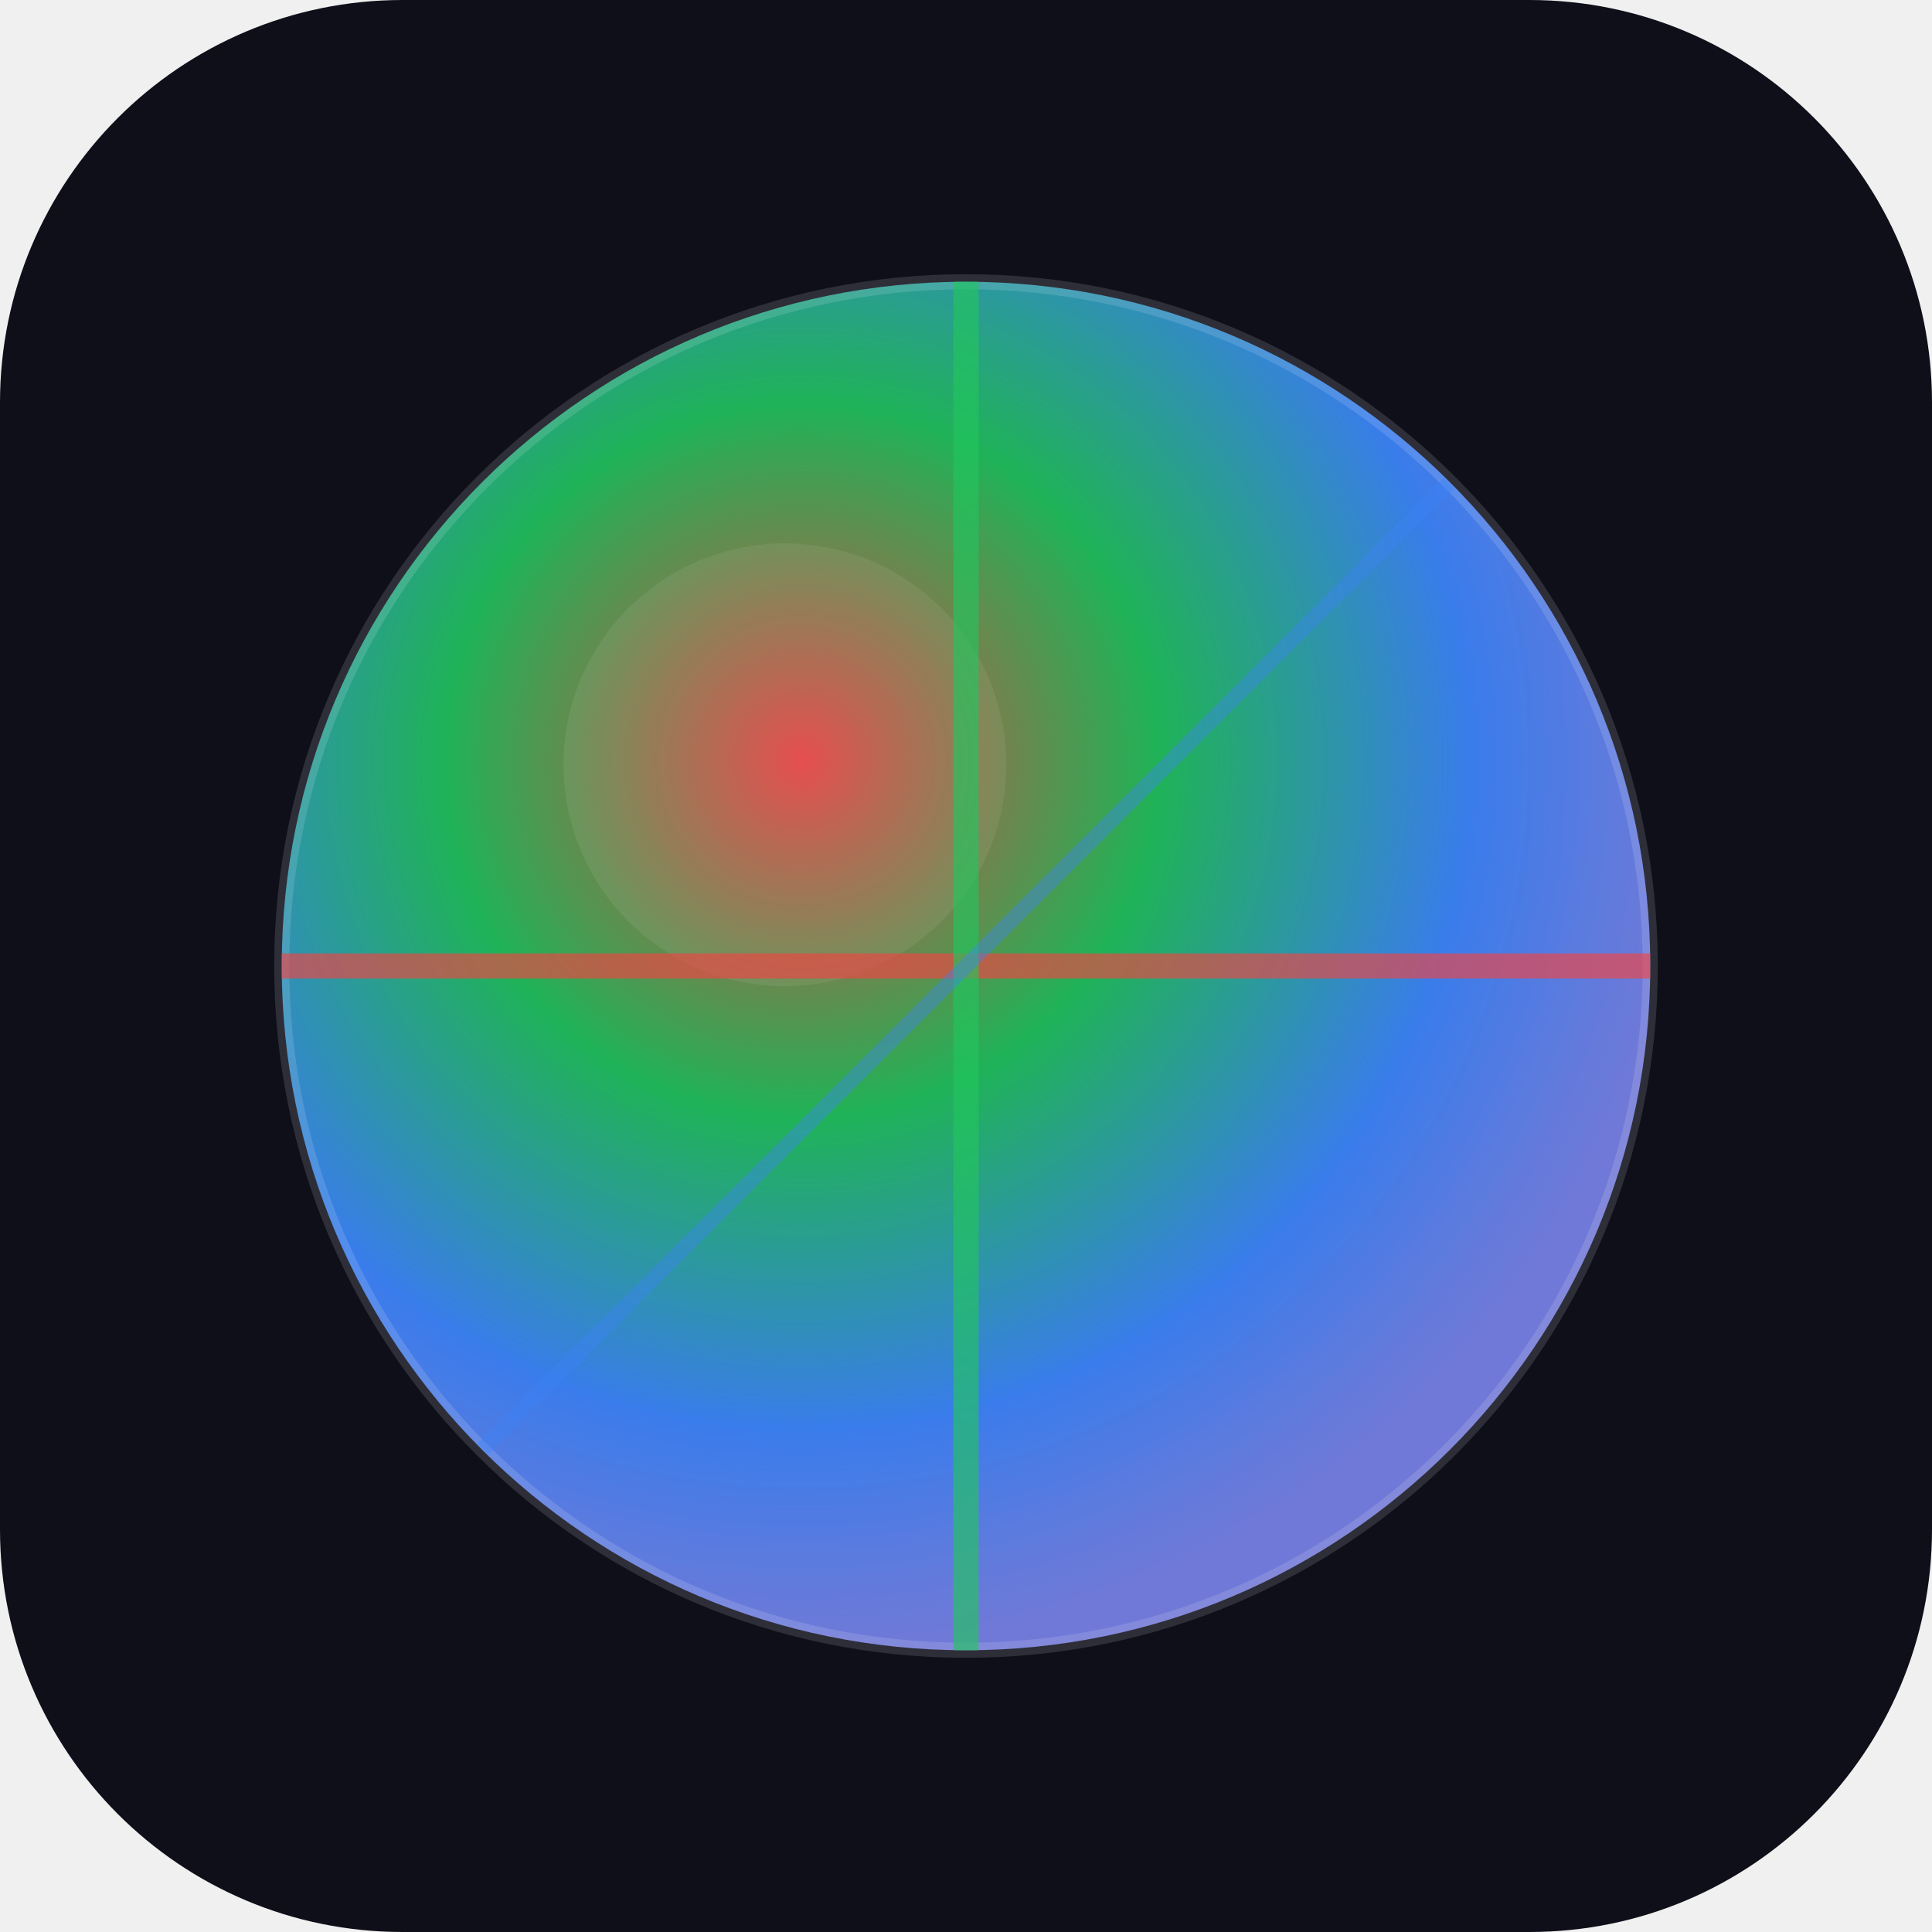
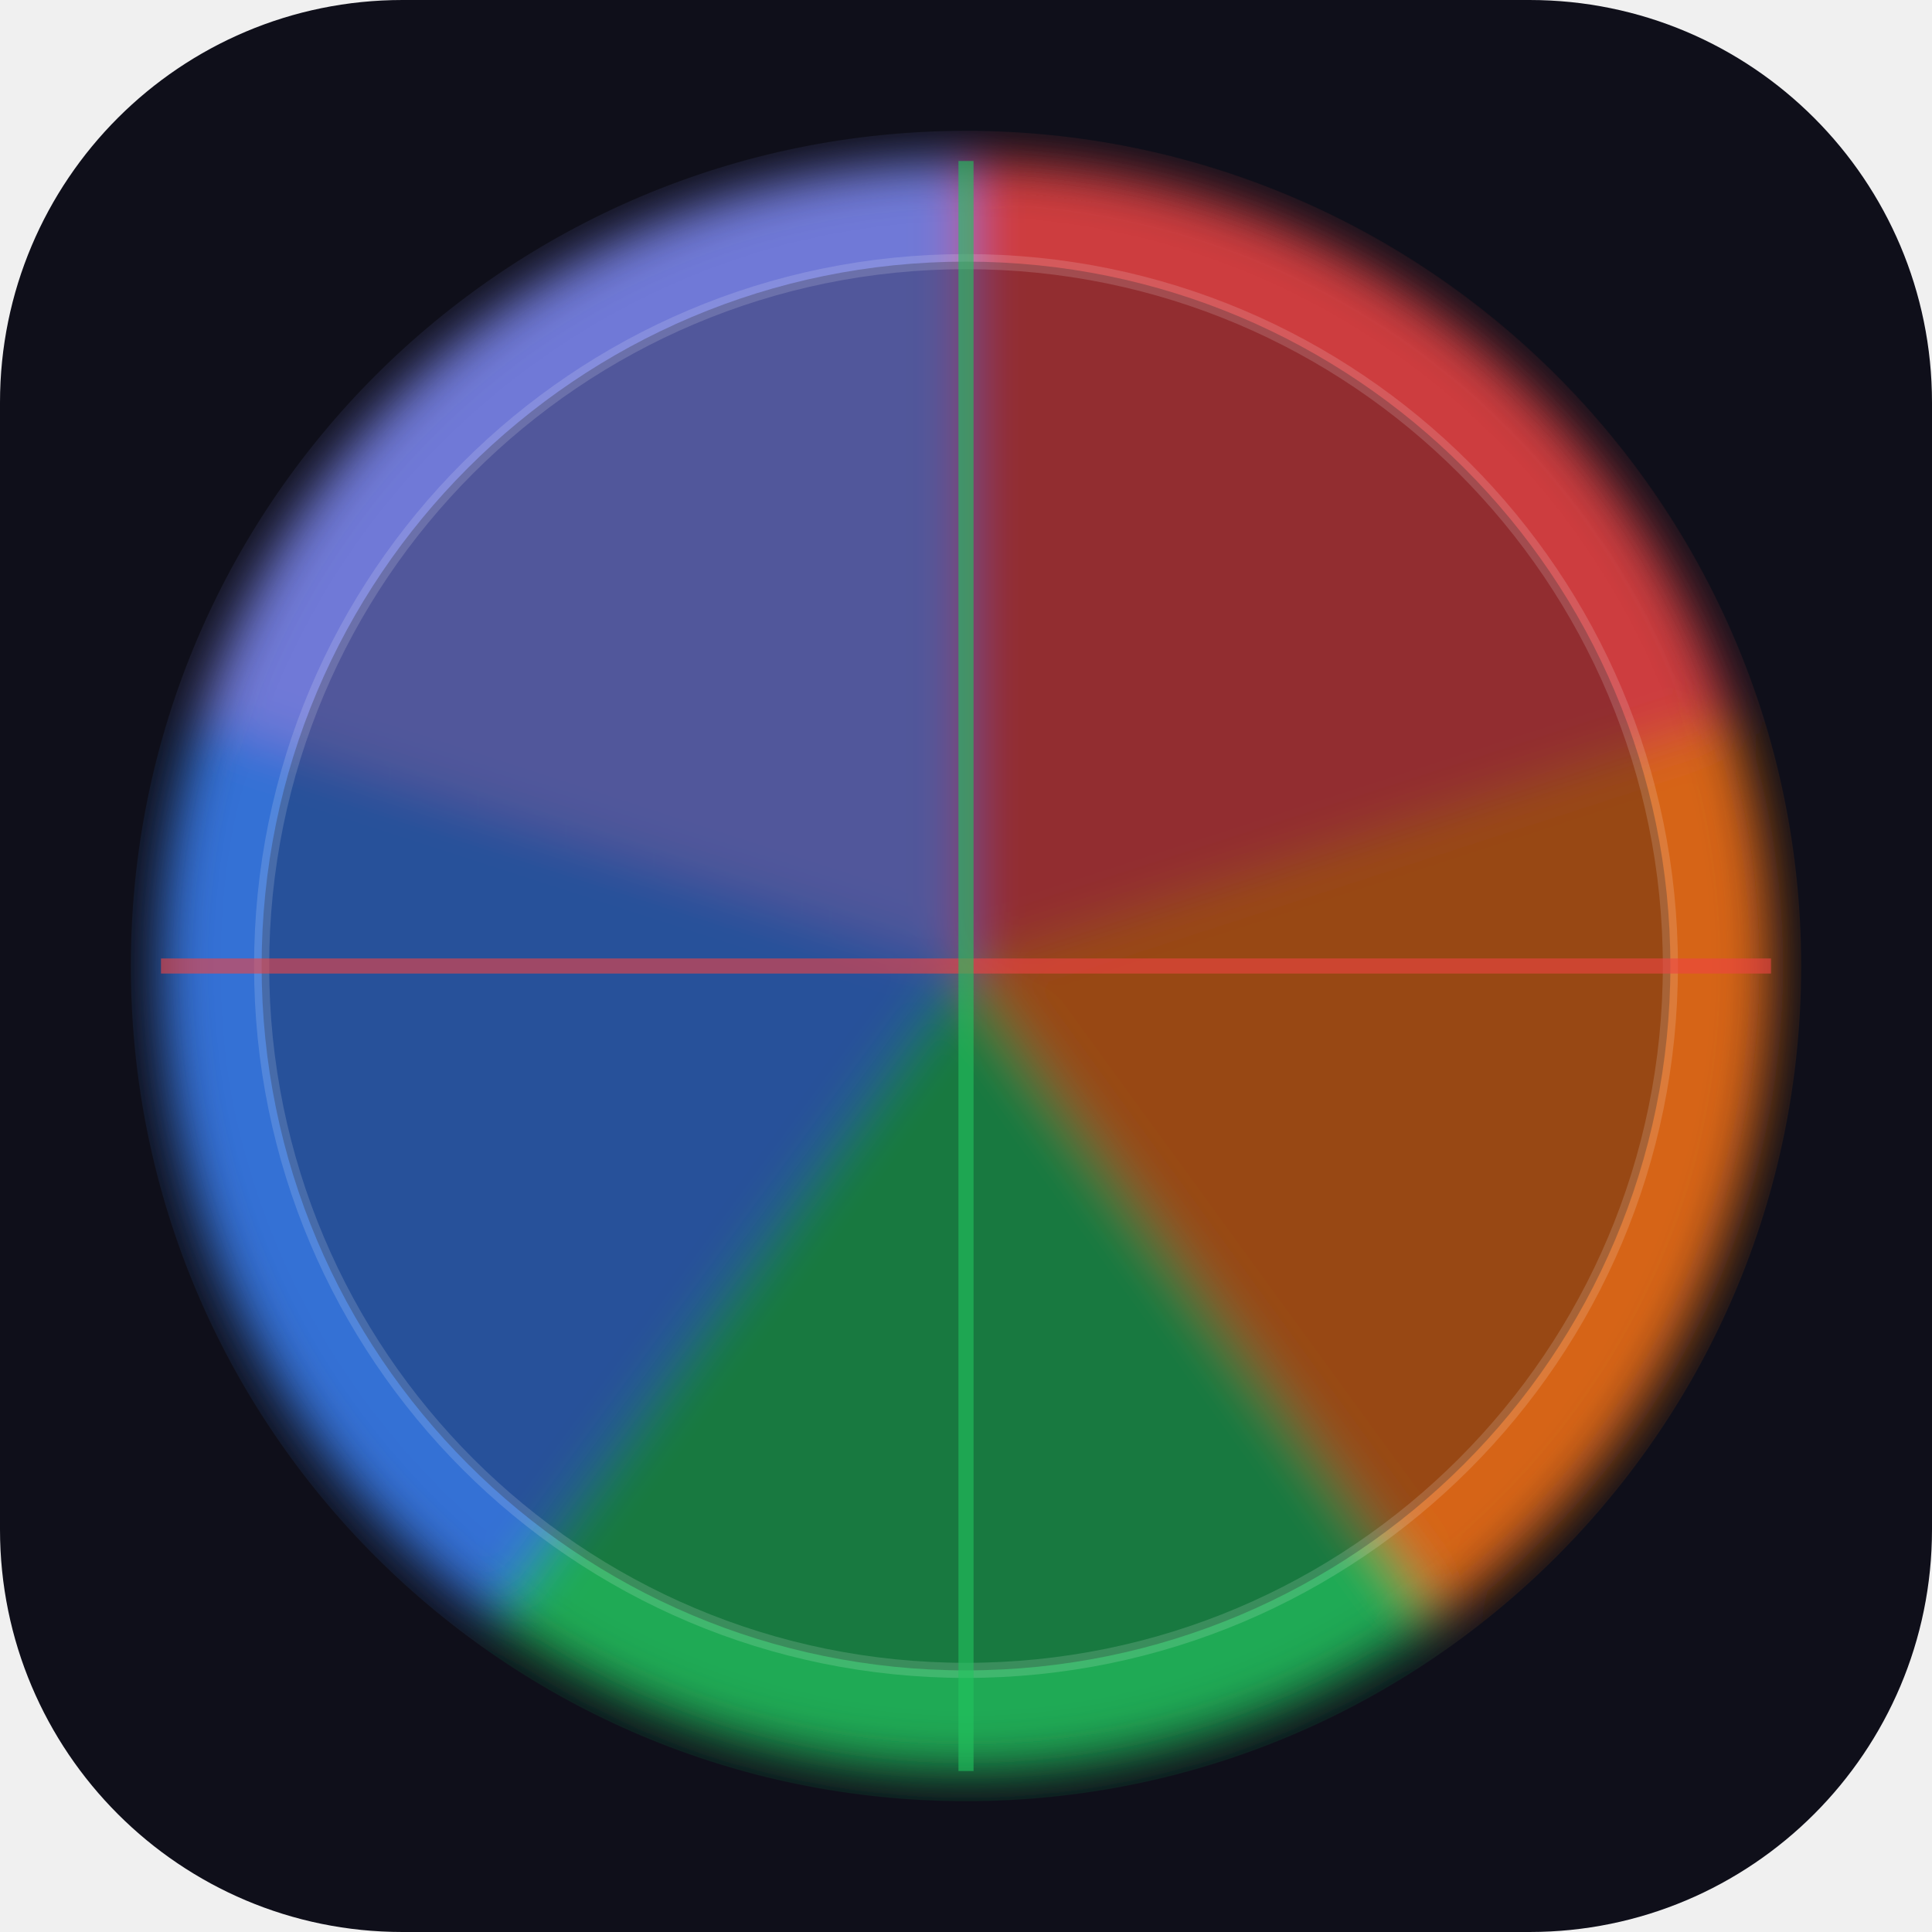
<svg xmlns="http://www.w3.org/2000/svg" viewBox="0 0 192 192">
  <rect width="192" height="192" rx="40" fill="#0f0f1a" />
  <defs>
-     <radialGradient id="sg" cx="38%" cy="35%" r="65%">
-       <stop offset="0%" stop-color="#ef4444" stop-opacity="0.95" />
-       <stop offset="40%" stop-color="#22c55e" stop-opacity="0.9" />
-       <stop offset="75%" stop-color="#3b82f6" stop-opacity="0.95" />
-       <stop offset="100%" stop-color="#818cf8" stop-opacity="0.85" />
-     </radialGradient>
-     <clipPath id="c">
-       <circle cx="96" cy="96" r="68" />
+     <filter id="blur" x="-8%" y="-8%" width="116%" height="116%">
+       <feGaussianBlur stdDeviation="2.5" />
+     </filter>
+     <clipPath id="sph">
+       <circle cx="96" cy="96" r="83" />
    </clipPath>
  </defs>
-   <circle cx="96" cy="96" r="68" fill="url(#sg)" />
-   <circle cx="78" cy="76" r="22" fill="rgba(255,255,255,0.07)" clip-path="url(#c)" />
-   <circle cx="96" cy="96" r="68" fill="none" stroke="rgba(255,255,255,0.13)" stroke-width="1.5" />
-   <line x1="28" y1="96" x2="164" y2="96" stroke="#ef4444" stroke-width="2.5" opacity="0.65" />
-   <line x1="96" y1="28" x2="96" y2="164" stroke="#22c55e" stroke-width="2.5" opacity="0.65" />
-   <line x1="48" y1="144" x2="144" y2="48" stroke="#3b82f6" stroke-width="1.5" opacity="0.4" />
+   <g clip-path="url(#sph)" opacity="0.85">
+     <g filter="url(#blur)">
+       <path d="M96 96 L96 16 A80 80 0 0 1 172.1 71.3 Z" fill="#ef4444" />
+       <path d="M96 96 L172.1 71.3 A80 80 0 0 1 143.1 160.7 Z" fill="#f97316" />
+       <path d="M96 96 L143.1 160.7 A80 80 0 0 1 48.9 160.7 Z" fill="#22c55e" />
+       <path d="M96 96 L48.9 160.7 A80 80 0 0 1 19.9 71.3 Z" fill="#3b82f6" />
+       <path d="M96 96 L19.9 71.3 A80 80 0 0 1 96 16 Z" fill="#818cf8" />
+     </g>
+   </g>
+   <circle cx="96" cy="96" r="70" fill="#070710" fill-opacity="0.3" stroke="white" stroke-opacity="0.15" stroke-width="1.5" />
+   <line x1="16" y1="96" x2="176" y2="96" stroke="#ef4444" stroke-opacity="0.6" stroke-width="1.5" />
+   <line x1="96" y1="16" x2="96" y2="176" stroke="#22c55e" stroke-opacity="0.6" stroke-width="1.5" />
</svg>
